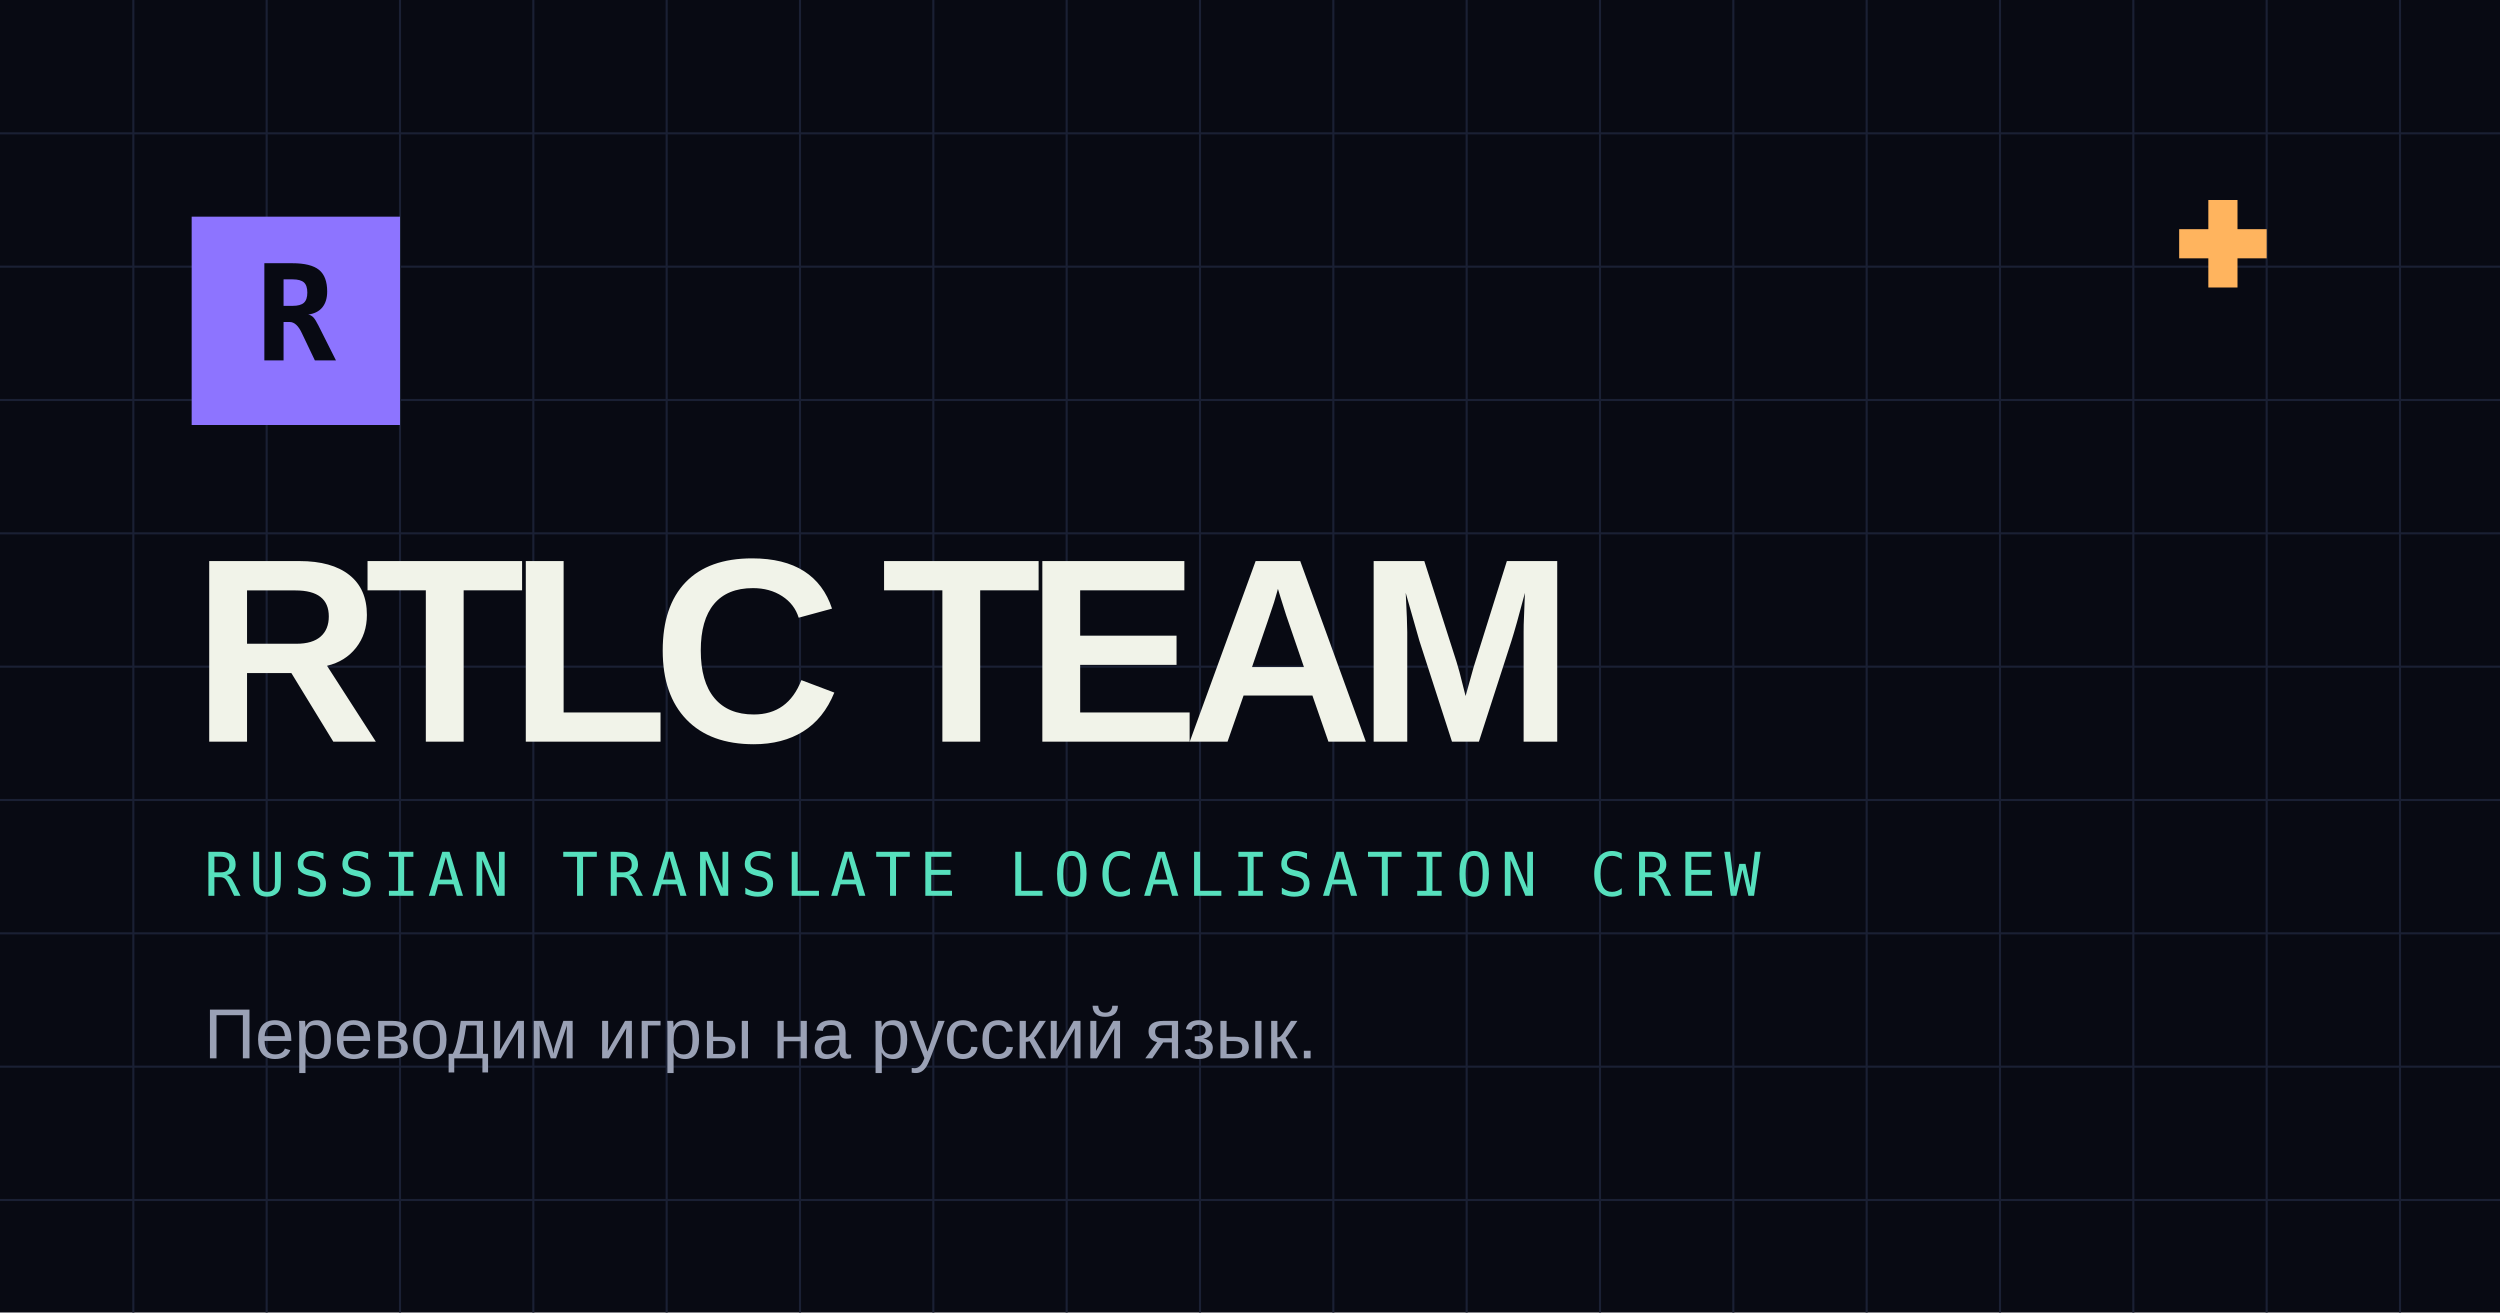
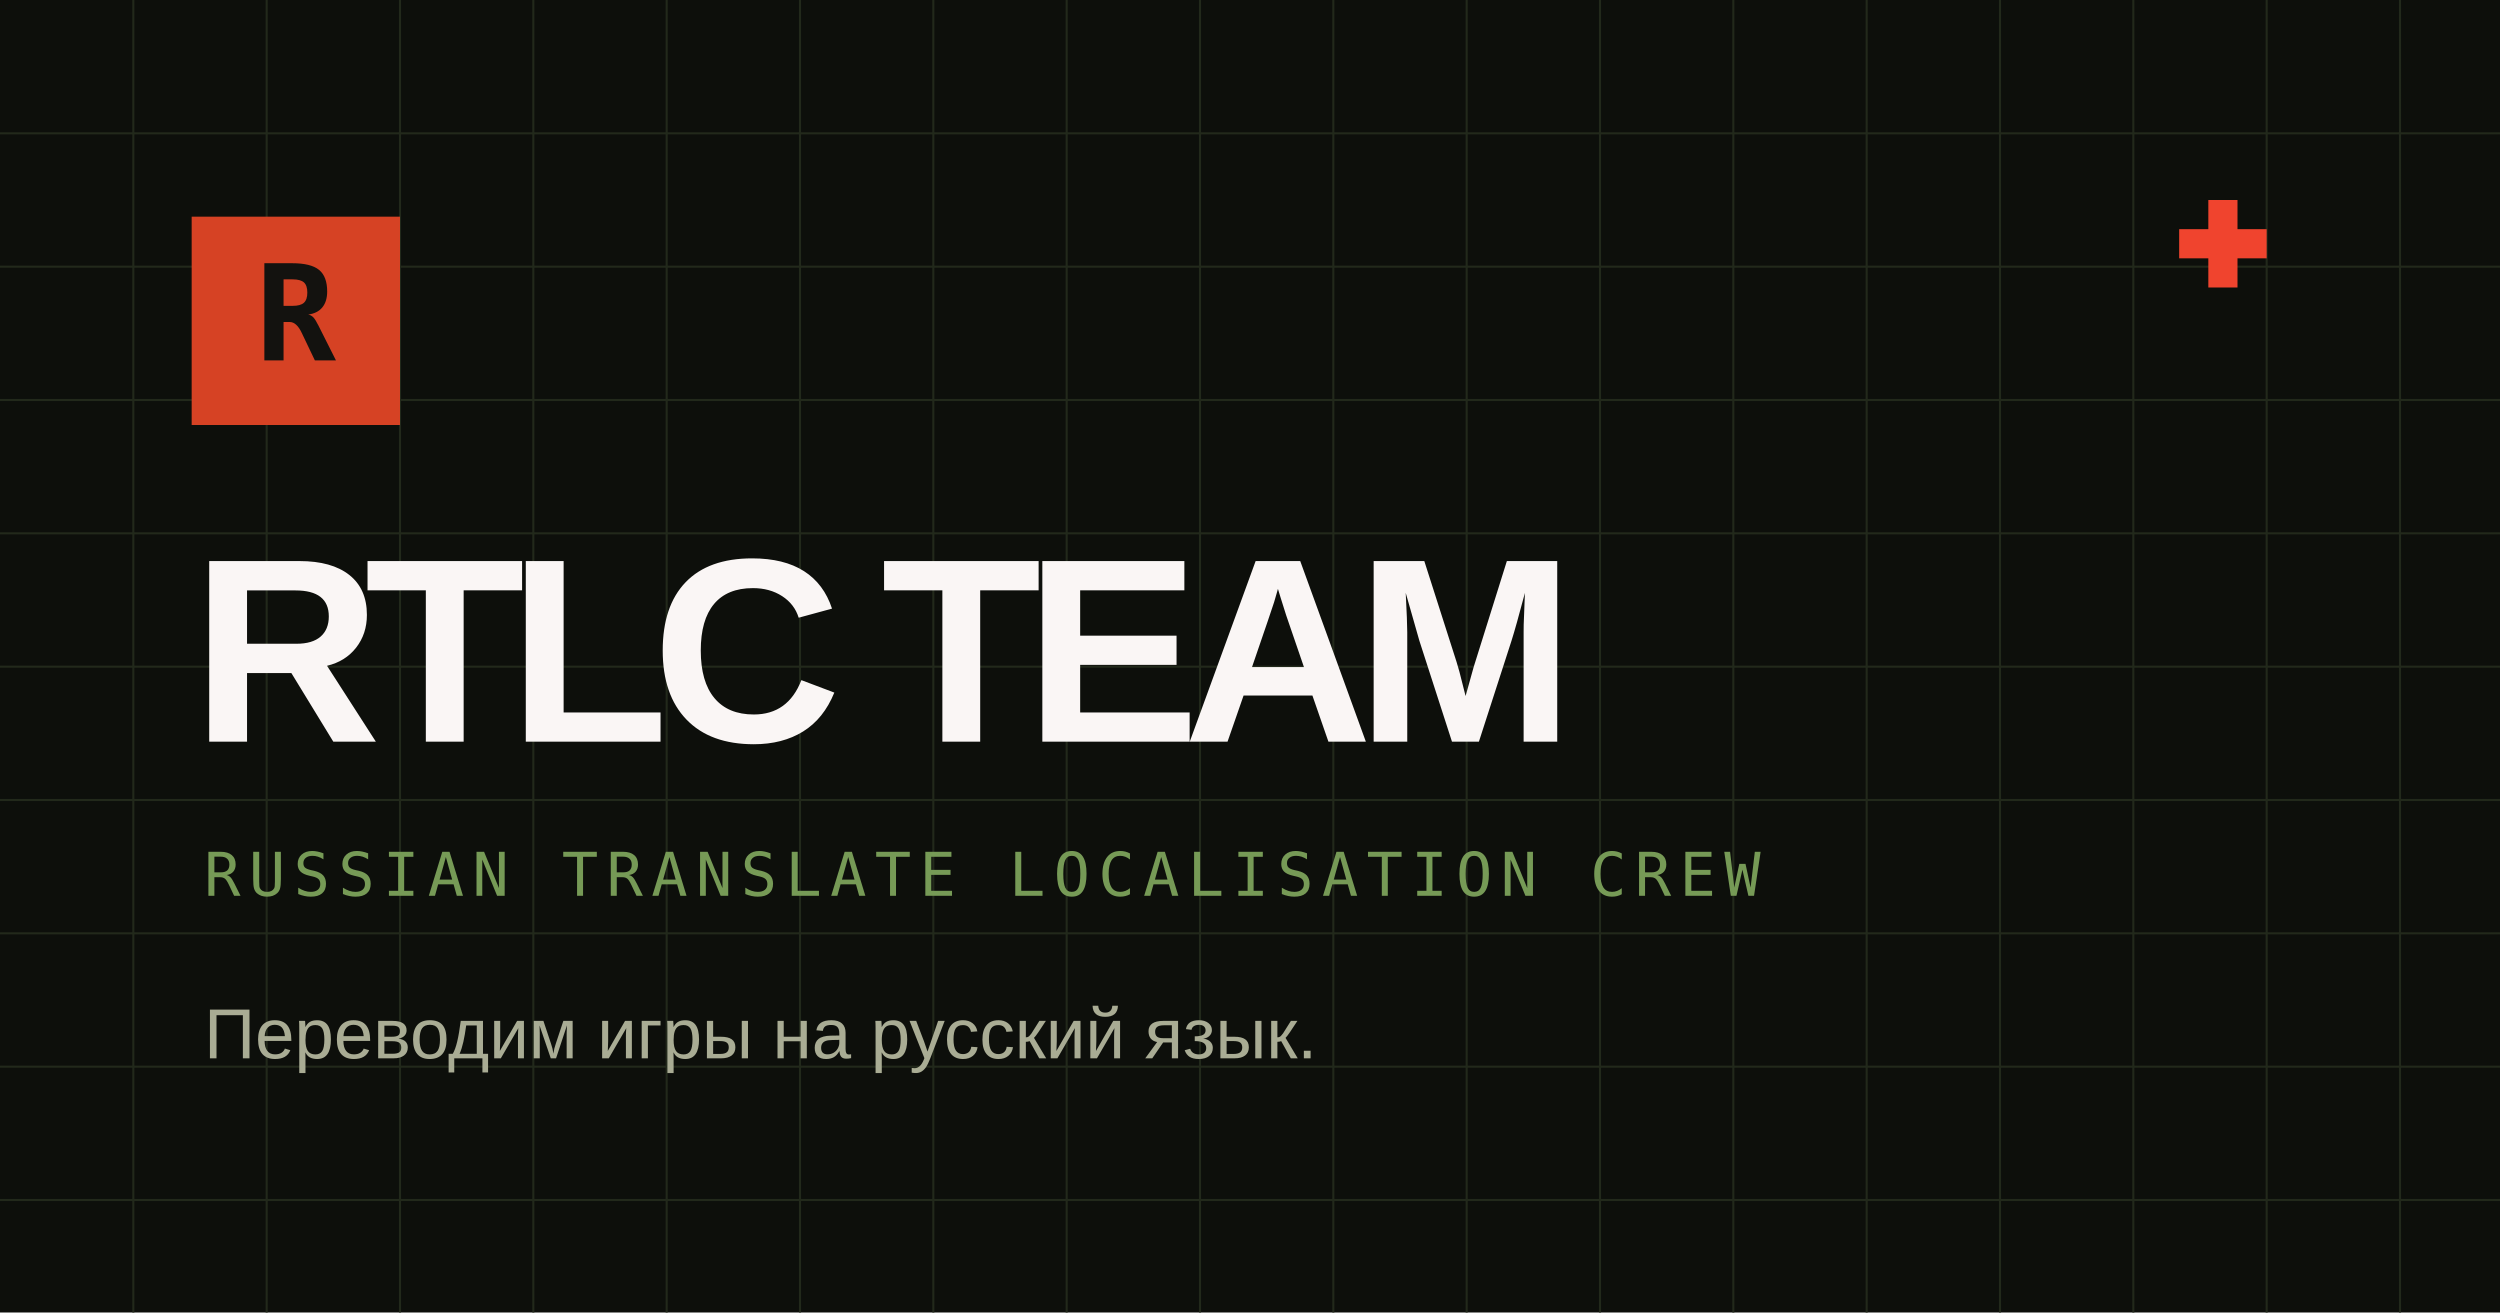
<svg xmlns="http://www.w3.org/2000/svg" viewBox="0 0 1200 630" role="img" aria-labelledby="title desc">
-   <rect width="1200" height="630" fill="#080a13" />
-   <path stroke="#1a2034" stroke-width="1" d="M0 64h1200M0 128h1200M0 192h1200M0 256h1200M0 320h1200M0 384h1200M0 448h1200M0 512h1200M0 576h1200M64 0v630M128 0v630M192 0v630M256 0v630M320 0v630M384 0v630M448 0v630M512 0v630M576 0v630M640 0v630M704 0v630M768 0v630M832 0v630M896 0v630M960 0v630M1024 0v630M1088 0v630M1152 0v630" />
-   <rect x="92" y="104" width="100" height="100" fill="#8d74ff" />
-   <text x="142" y="173" fill="#080a13" font-family="monospace" font-size="64" font-weight="900" text-anchor="middle">R</text>
-   <text x="92" y="356" fill="#f1f3e9" font-family="Arial, sans-serif" font-size="126" font-weight="900" letter-spacing="-8">RTLC TEAM</text>
-   <text x="98" y="430" fill="#56e0bd" font-family="monospace" font-size="29" letter-spacing="4">RUSSIAN TRANSLATE LOCALISATION CREW</text>
-   <text x="98" y="508" fill="#9aa1b5" font-family="Arial, sans-serif" font-size="34">Переводим игры на русский язык.</text>
-   <path fill="#ffb45e" d="M1060 96h14v14h14v14h-14v14h-14v-14h-14v-14h14z" />
+   <rect width="1200" height="630" fill="#0d0f0b" />
+   <path stroke="#22291b" stroke-width="1" d="M0 64h1200M0 128h1200M0 192h1200M0 256h1200M0 320h1200M0 384h1200M0 448h1200M0 512h1200M0 576h1200M64 0v630M128 0v630M192 0v630M256 0v630M320 0v630M384 0v630M448 0v630M512 0v630M576 0v630M640 0v630M704 0v630M768 0v630M832 0v630M896 0v630M960 0v630M1024 0v630M1088 0v630M1152 0v630" />
+   <rect x="92" y="104" width="100" height="100" fill="#d64224" />
+   <text x="142" y="173" fill="#13120f" font-family="monospace" font-size="64" font-weight="900" text-anchor="middle">R</text>
+   <text x="92" y="356" fill="#faf6f5" font-family="Arial, sans-serif" font-size="126" font-weight="900" letter-spacing="-8">RTLC TEAM</text>
+   <text x="98" y="430" fill="#769a56" font-family="monospace" font-size="29" letter-spacing="4">RUSSIAN TRANSLATE LOCALISATION CREW</text>
+   <text x="98" y="508" fill="#a9ac94" font-family="Arial, sans-serif" font-size="34">Переводим игры на русский язык.</text>
+   <path fill="#f0442e" d="M1060 96h14v14h14v14h-14v14h-14v-14h-14v-14h14z" />
</svg>
